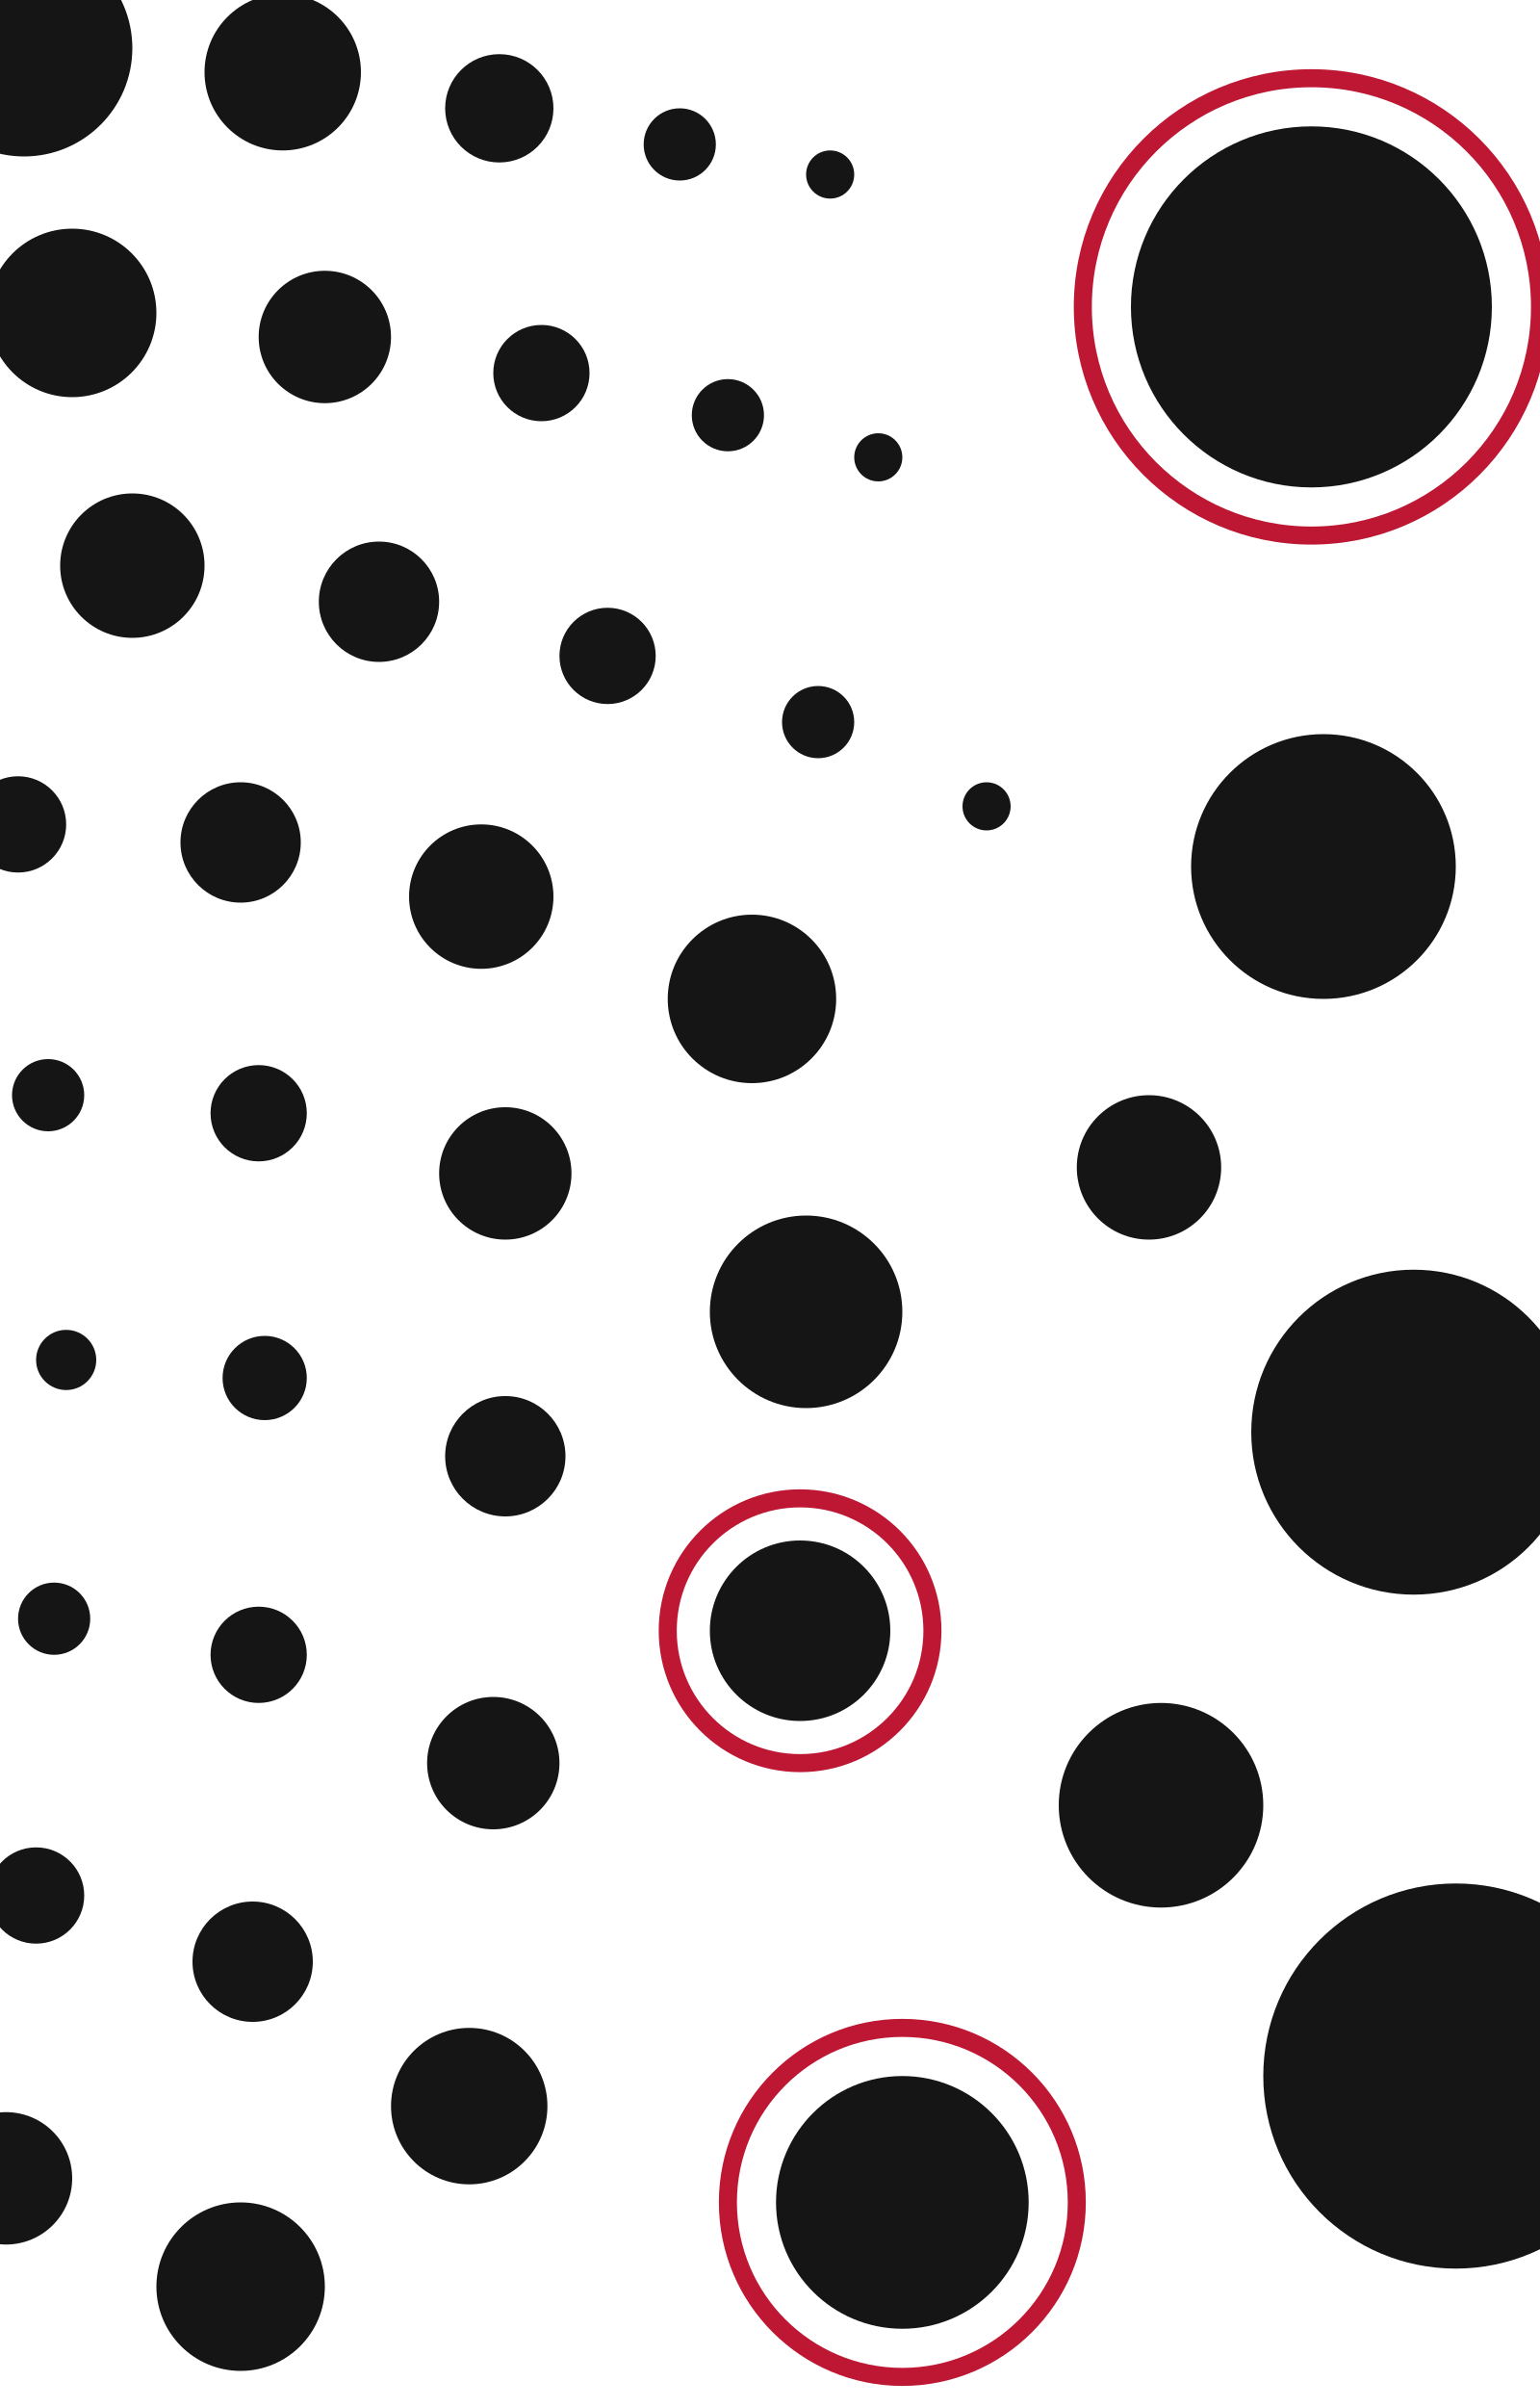
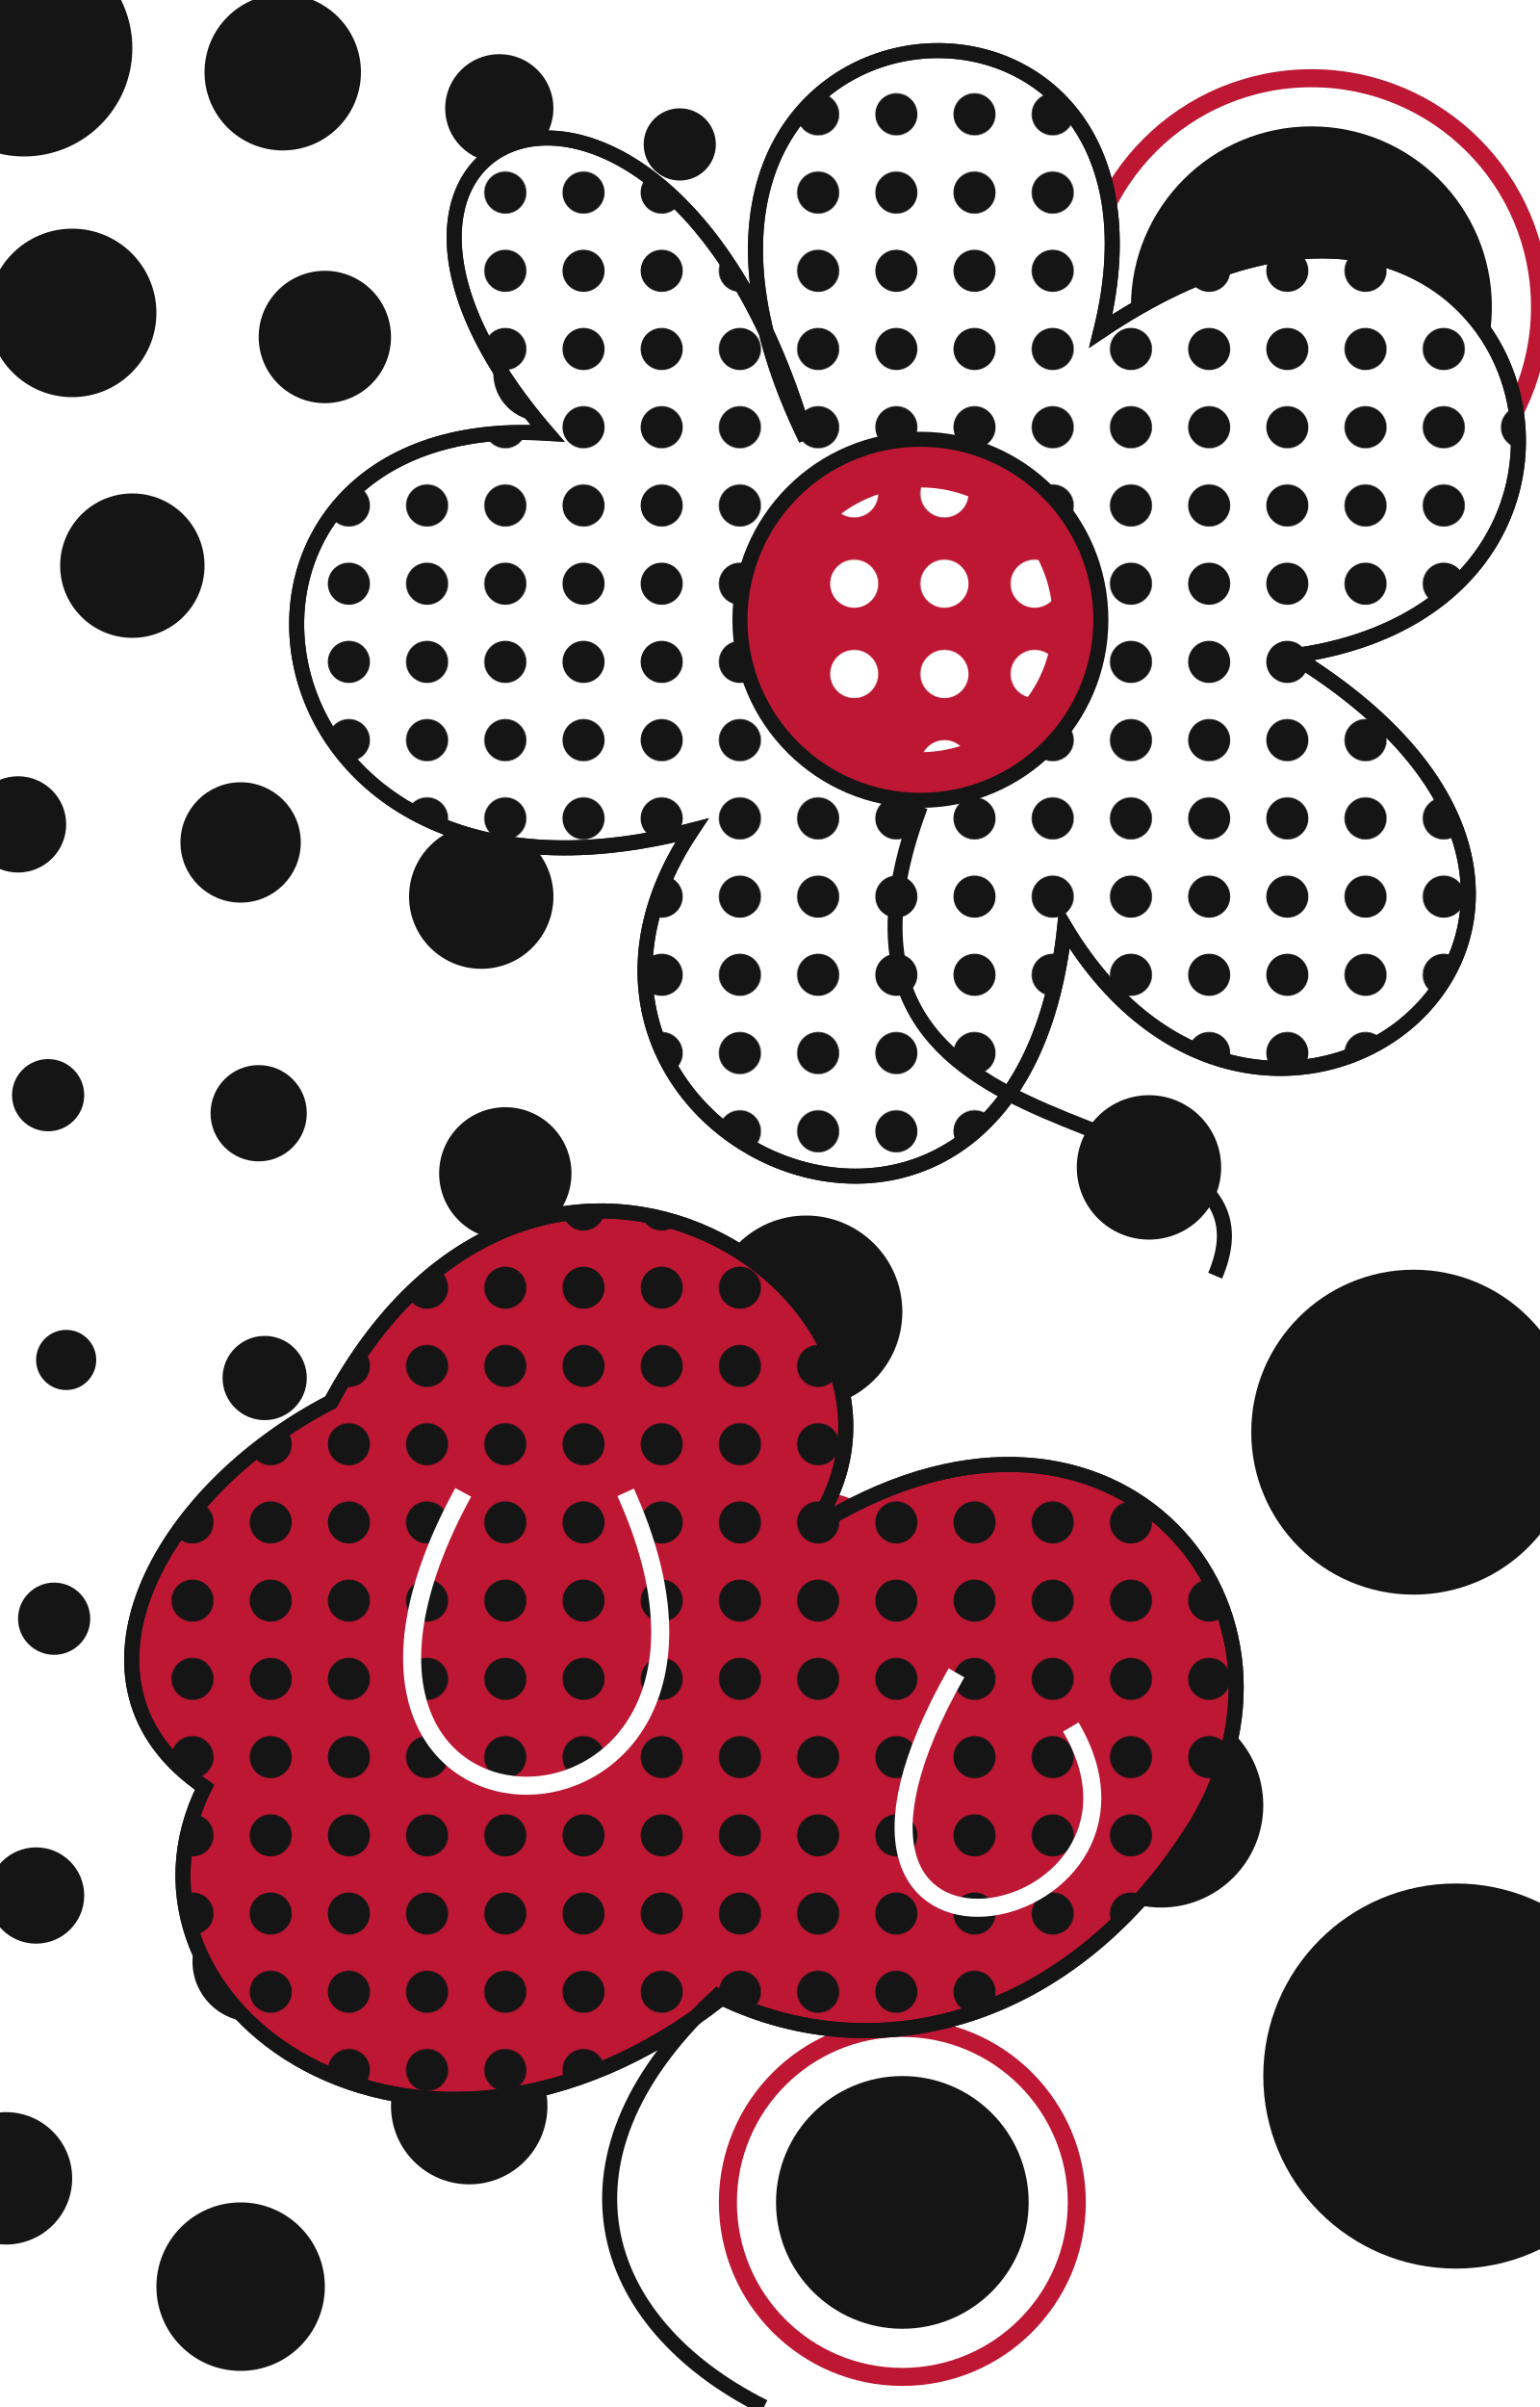
<svg xmlns="http://www.w3.org/2000/svg" viewBox="0 0 256 400">
+   <defs>
+     <pattern id="dark-dots" width="13" height="13" patternUnits="userSpaceOnUse">
+       <circle cx="6" cy="6" r="3.5" fill="#151515" />
+     </pattern>
+     <pattern id="light-dots" width="15" height="15" patternUnits="userSpaceOnUse">
+       <circle cx="7" cy="7" r="4" fill="#fff" />
+     </pattern>
+   </defs>
  <path fill="#fff" d="M0 0h256v400H0z" />
  <g fill="#151515">
    <circle cx="4" cy="8" r="18" />
    <circle cx="47" cy="12" r="13" />
    <circle cx="83" cy="18" r="9" />
    <circle cx="113" cy="24" r="6" />
    <circle cx="138" cy="29" r="4" />
    <circle cx="12" cy="52" r="14" />
    <circle cx="54" cy="56" r="11" />
    <circle cx="90" cy="62" r="8" />
    <circle cx="121" cy="69" r="6" />
    <circle cx="146" cy="76" r="4" />
    <circle cx="22" cy="94" r="12" />
    <circle cx="63" cy="100" r="10" />
    <circle cx="101" cy="109" r="8" />
    <circle cx="136" cy="120" r="6" />
    <circle cx="164" cy="134" r="4" />
    <circle cx="3" cy="137" r="8" />
    <circle cx="40" cy="140" r="10" />
    <circle cx="80" cy="149" r="12" />
    <circle cx="125" cy="166" r="14" />
    <circle cx="8" cy="182" r="6" />
    <circle cx="43" cy="185" r="8" />
    <circle cx="84" cy="195" r="11" />
    <circle cx="134" cy="218" r="16" />
    <circle cx="11" cy="226" r="5" />
    <circle cx="44" cy="229" r="7" />
    <circle cx="84" cy="242" r="10" />
    <circle cx="133" cy="271" r="15" />
    <circle cx="9" cy="269" r="6" />
    <circle cx="43" cy="275" r="8" />
    <circle cx="82" cy="293" r="11" />
    <circle cx="6" cy="315" r="8" />
    <circle cx="42" cy="326" r="10" />
    <circle cx="78" cy="350" r="13" />
    <circle cx="1" cy="362" r="11" />
    <circle cx="40" cy="380" r="14" />
    <circle cx="218" cy="51" r="30" />
    <circle cx="220" cy="144" r="22" />
    <circle cx="191" cy="194" r="12" />
    <circle cx="235" cy="238" r="27" />
    <circle cx="193" cy="300" r="17" />
    <circle cx="242" cy="345" r="32" />
    <circle cx="150" cy="366" r="21" />
  </g>
  <g fill="none" stroke="#bd1733" stroke-width="3">
    <circle cx="218" cy="51" r="38" />
    <circle cx="133" cy="271" r="22" />
    <circle cx="150" cy="366" r="29" />
  </g>
+   <g stroke="#151515" stroke-width="2.5">
+     <path fill="#fff" d="M134 73C96-5 200-14 183 55c70-47 98 45 32 54 70 43-4 102-38 45-8 75-96 35-62-16-77 20-88-70-24-66-45-52 20-78 43 1z" />
+     <path fill="url(#dark-dots)" d="M134 73C96-5 200-14 183 55c70-47 98 45 32 54 70 43-4 102-38 45-8 75-96 35-62-16-77 20-88-70-24-66-45-52 20-78 43 1z" />
+     <circle cx="153" cy="103" r="30" fill="#bd1733" />
+     <circle cx="153" cy="103" r="22" fill="url(#light-dots)" stroke="none" />
+     <path fill="#bd1733" d="M55 233c35-65 106-16 80 21 49-31 86 12 64 49-21 34-54 41-79 29-51 40-104 1-86-35-25-17-8-49 21-64z" />
+     <path fill="url(#dark-dots)" d="M55 233c35-65 106-16 80 21 49-31 86 12 64 49-21 34-54 41-79 29-51 40-104 1-86-35-25-17-8-49 21-64z" />
+     <path fill="none" stroke="#fff" stroke-width="3" d="M77 248c-36 66 56 64 27 0M159 278c-33 58 39 43 19 9" />
+     <path fill="none" d="M153 134c-24 64 63 45 49 78M120 331c-30 27-21 55 7 69" />
+   </g>
</svg>
